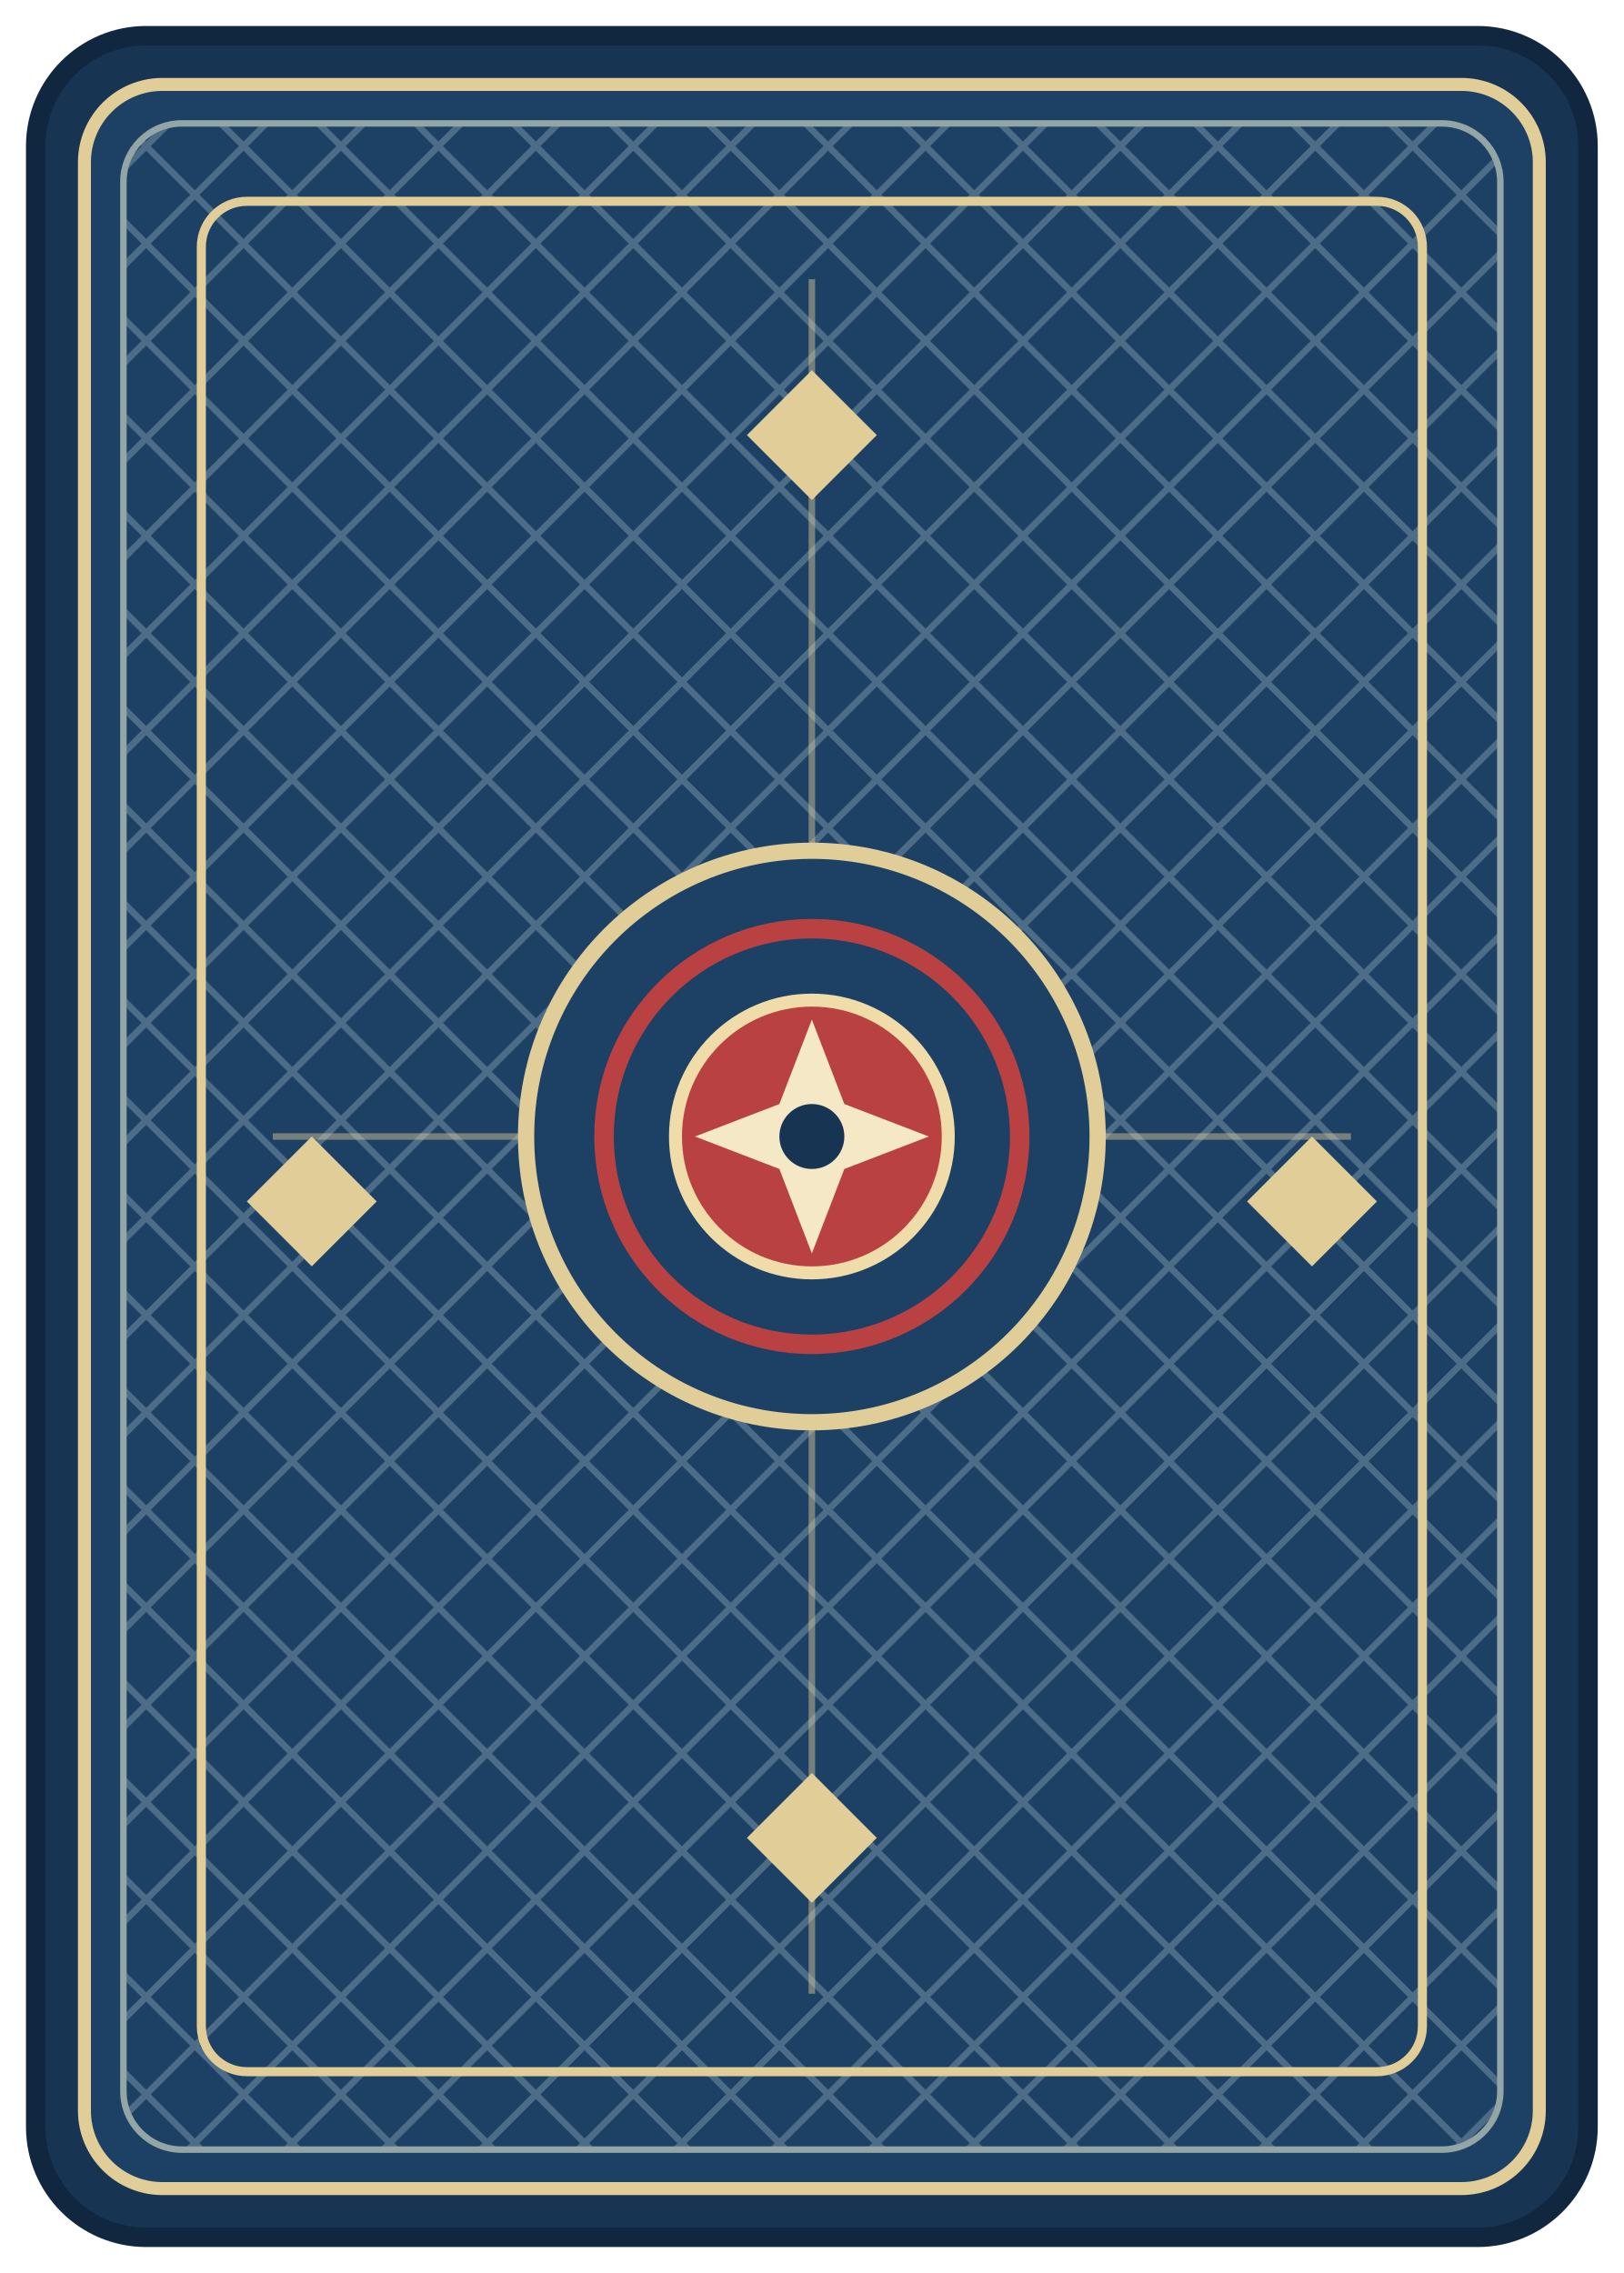
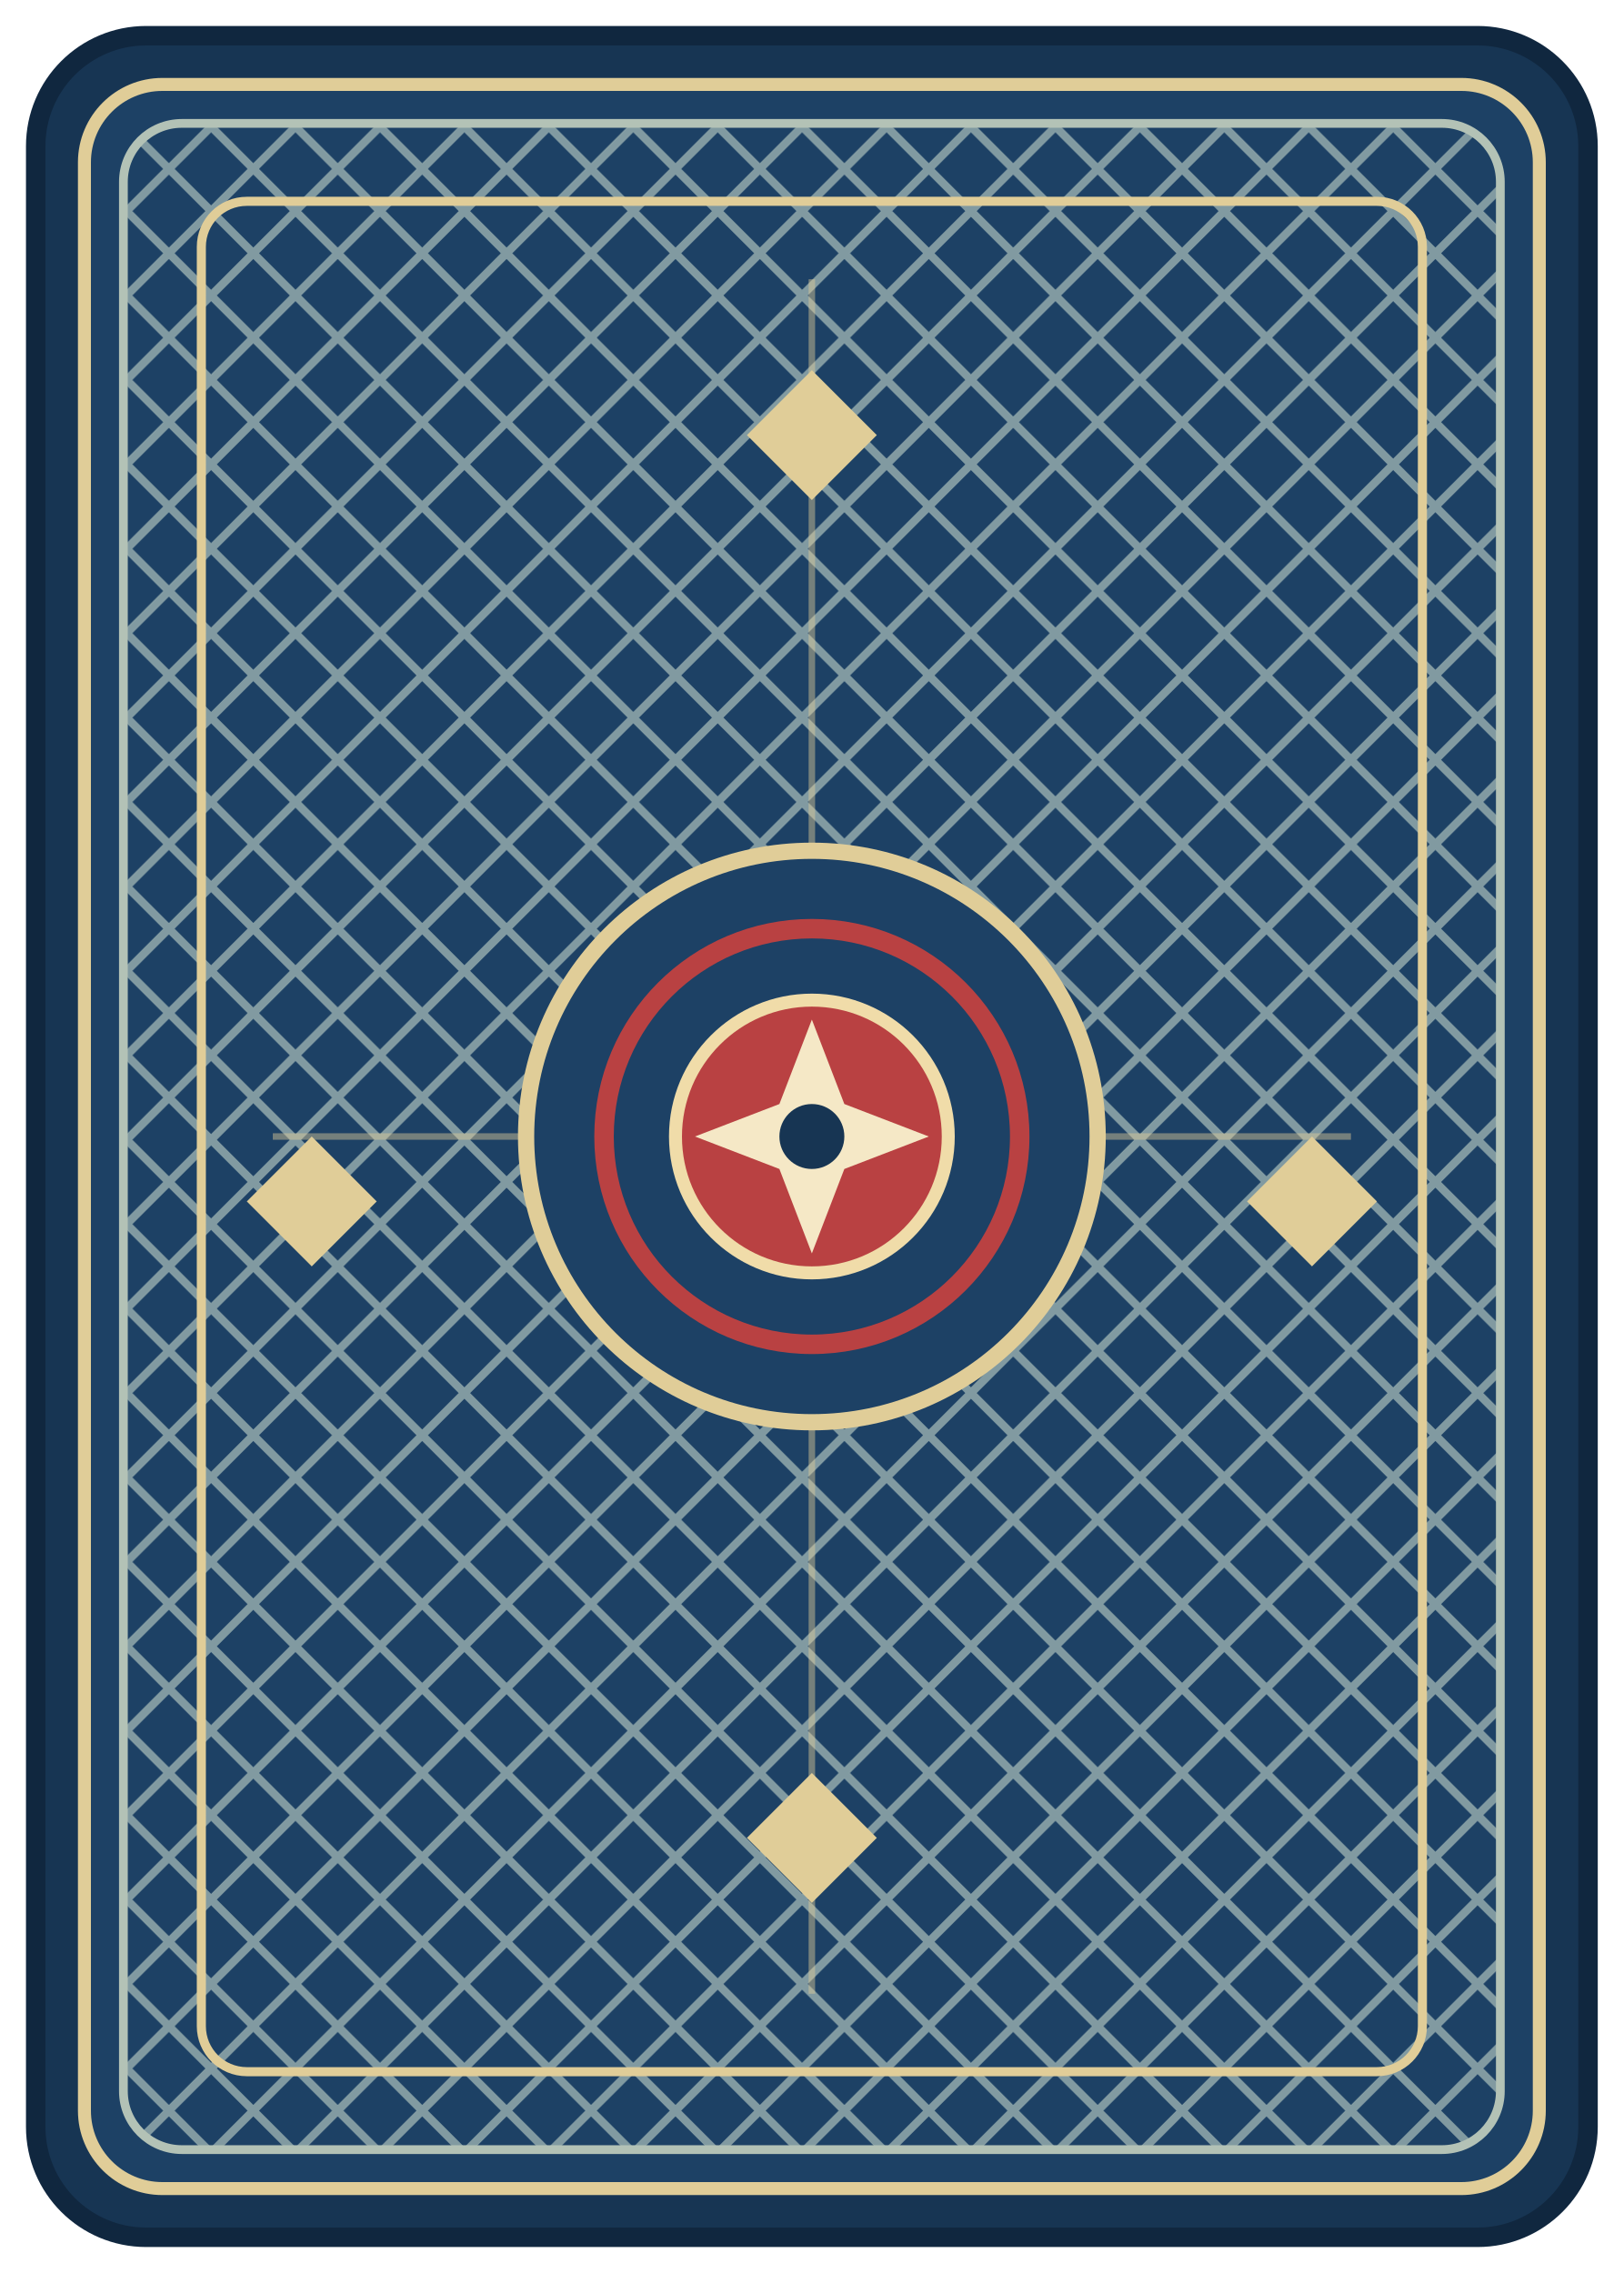
<svg xmlns="http://www.w3.org/2000/svg" width="63.5mm" height="88.9mm" viewBox="0 0 250 350" role="img" aria-label="Japanese-inspired navy card back">
  <rect x="5.5" y="5.5" width="239" height="339" rx="17" fill="#173553" stroke="#10273F" stroke-width="3" />
  <rect x="13" y="13" width="224" height="324" rx="12" fill="#1D4165" stroke="#E0CD98" stroke-width="2" />
  <defs>
-     <pattern id="asanoha" width="30" height="30" patternUnits="userSpaceOnUse">
-       <path d="M15 0 L30 15 L15 30 L0 15 Z M0 0 L30 30 M30 0 L0 30" fill="none" stroke="#7590A3" stroke-width="1" opacity=".55" />
+     <pattern id="asanoha" width="26" height="26" patternUnits="userSpaceOnUse">
+       <path d="M13 0 L26 13 L13 26 L0 13 Z M0 0 L26 26 M26 0 L0 26" fill="none" stroke="#A8BDB9" stroke-width="1.25" opacity=".72" />
    </pattern>
  </defs>
-   <rect x="19" y="19" width="212" height="312" rx="9" fill="url(#asanoha)" stroke="#93A5A4" stroke-width="1" />
+   <rect x="19" y="19" width="212" height="312" rx="9" fill="url(#asanoha)" stroke="#B3C2B6" stroke-width="1.35" />
  <rect x="31" y="31" width="188" height="288" rx="7" fill="none" stroke="#E0CD98" stroke-width="1.4" />
  <path d="M125 43 V307 M42 175 H208" stroke="#E0CD98" stroke-width="1" opacity=".45" />
  <g>
    <ellipse cx="125" cy="175" rx="9" ry="31" transform="rotate(0 125 175)" fill="#D9C58F" />
    <ellipse cx="125" cy="175" rx="9" ry="31" transform="rotate(45 125 175)" fill="#D9C58F" />
    <ellipse cx="125" cy="175" rx="9" ry="31" transform="rotate(90 125 175)" fill="#D9C58F" />
    <ellipse cx="125" cy="175" rx="9" ry="31" transform="rotate(135 125 175)" fill="#D9C58F" />
    <ellipse cx="125" cy="175" rx="9" ry="31" transform="rotate(180 125 175)" fill="#D9C58F" />
    <ellipse cx="125" cy="175" rx="9" ry="31" transform="rotate(225 125 175)" fill="#D9C58F" />
    <ellipse cx="125" cy="175" rx="9" ry="31" transform="rotate(270 125 175)" fill="#D9C58F" />
    <ellipse cx="125" cy="175" rx="9" ry="31" transform="rotate(315 125 175)" fill="#D9C58F" />
  </g>
  <circle cx="125" cy="175" r="44" fill="#1D4165" stroke="#E0CD98" stroke-width="2.5" />
  <circle cx="125" cy="175" r="32" fill="none" stroke="#B94142" stroke-width="3" />
  <circle cx="125" cy="175" r="21" fill="#B94142" stroke="#F0DCA9" stroke-width="2" />
  <path d="M125 157 L130 170 L143 175 L130 180 L125 193 L120 180 L107 175 L120 170 Z" fill="#F5E8C6" />
  <circle cx="125" cy="175" r="5" fill="#173553" />
  <path d="M125 57 l10 10 -10 10 -10 -10z M125 273 l10 10 -10 10 -10 -10z M48 175 l10 10 -10 10 -10 -10z M202 175 l10 10 -10 10 -10 -10z" fill="#E0CD98" />
</svg>
